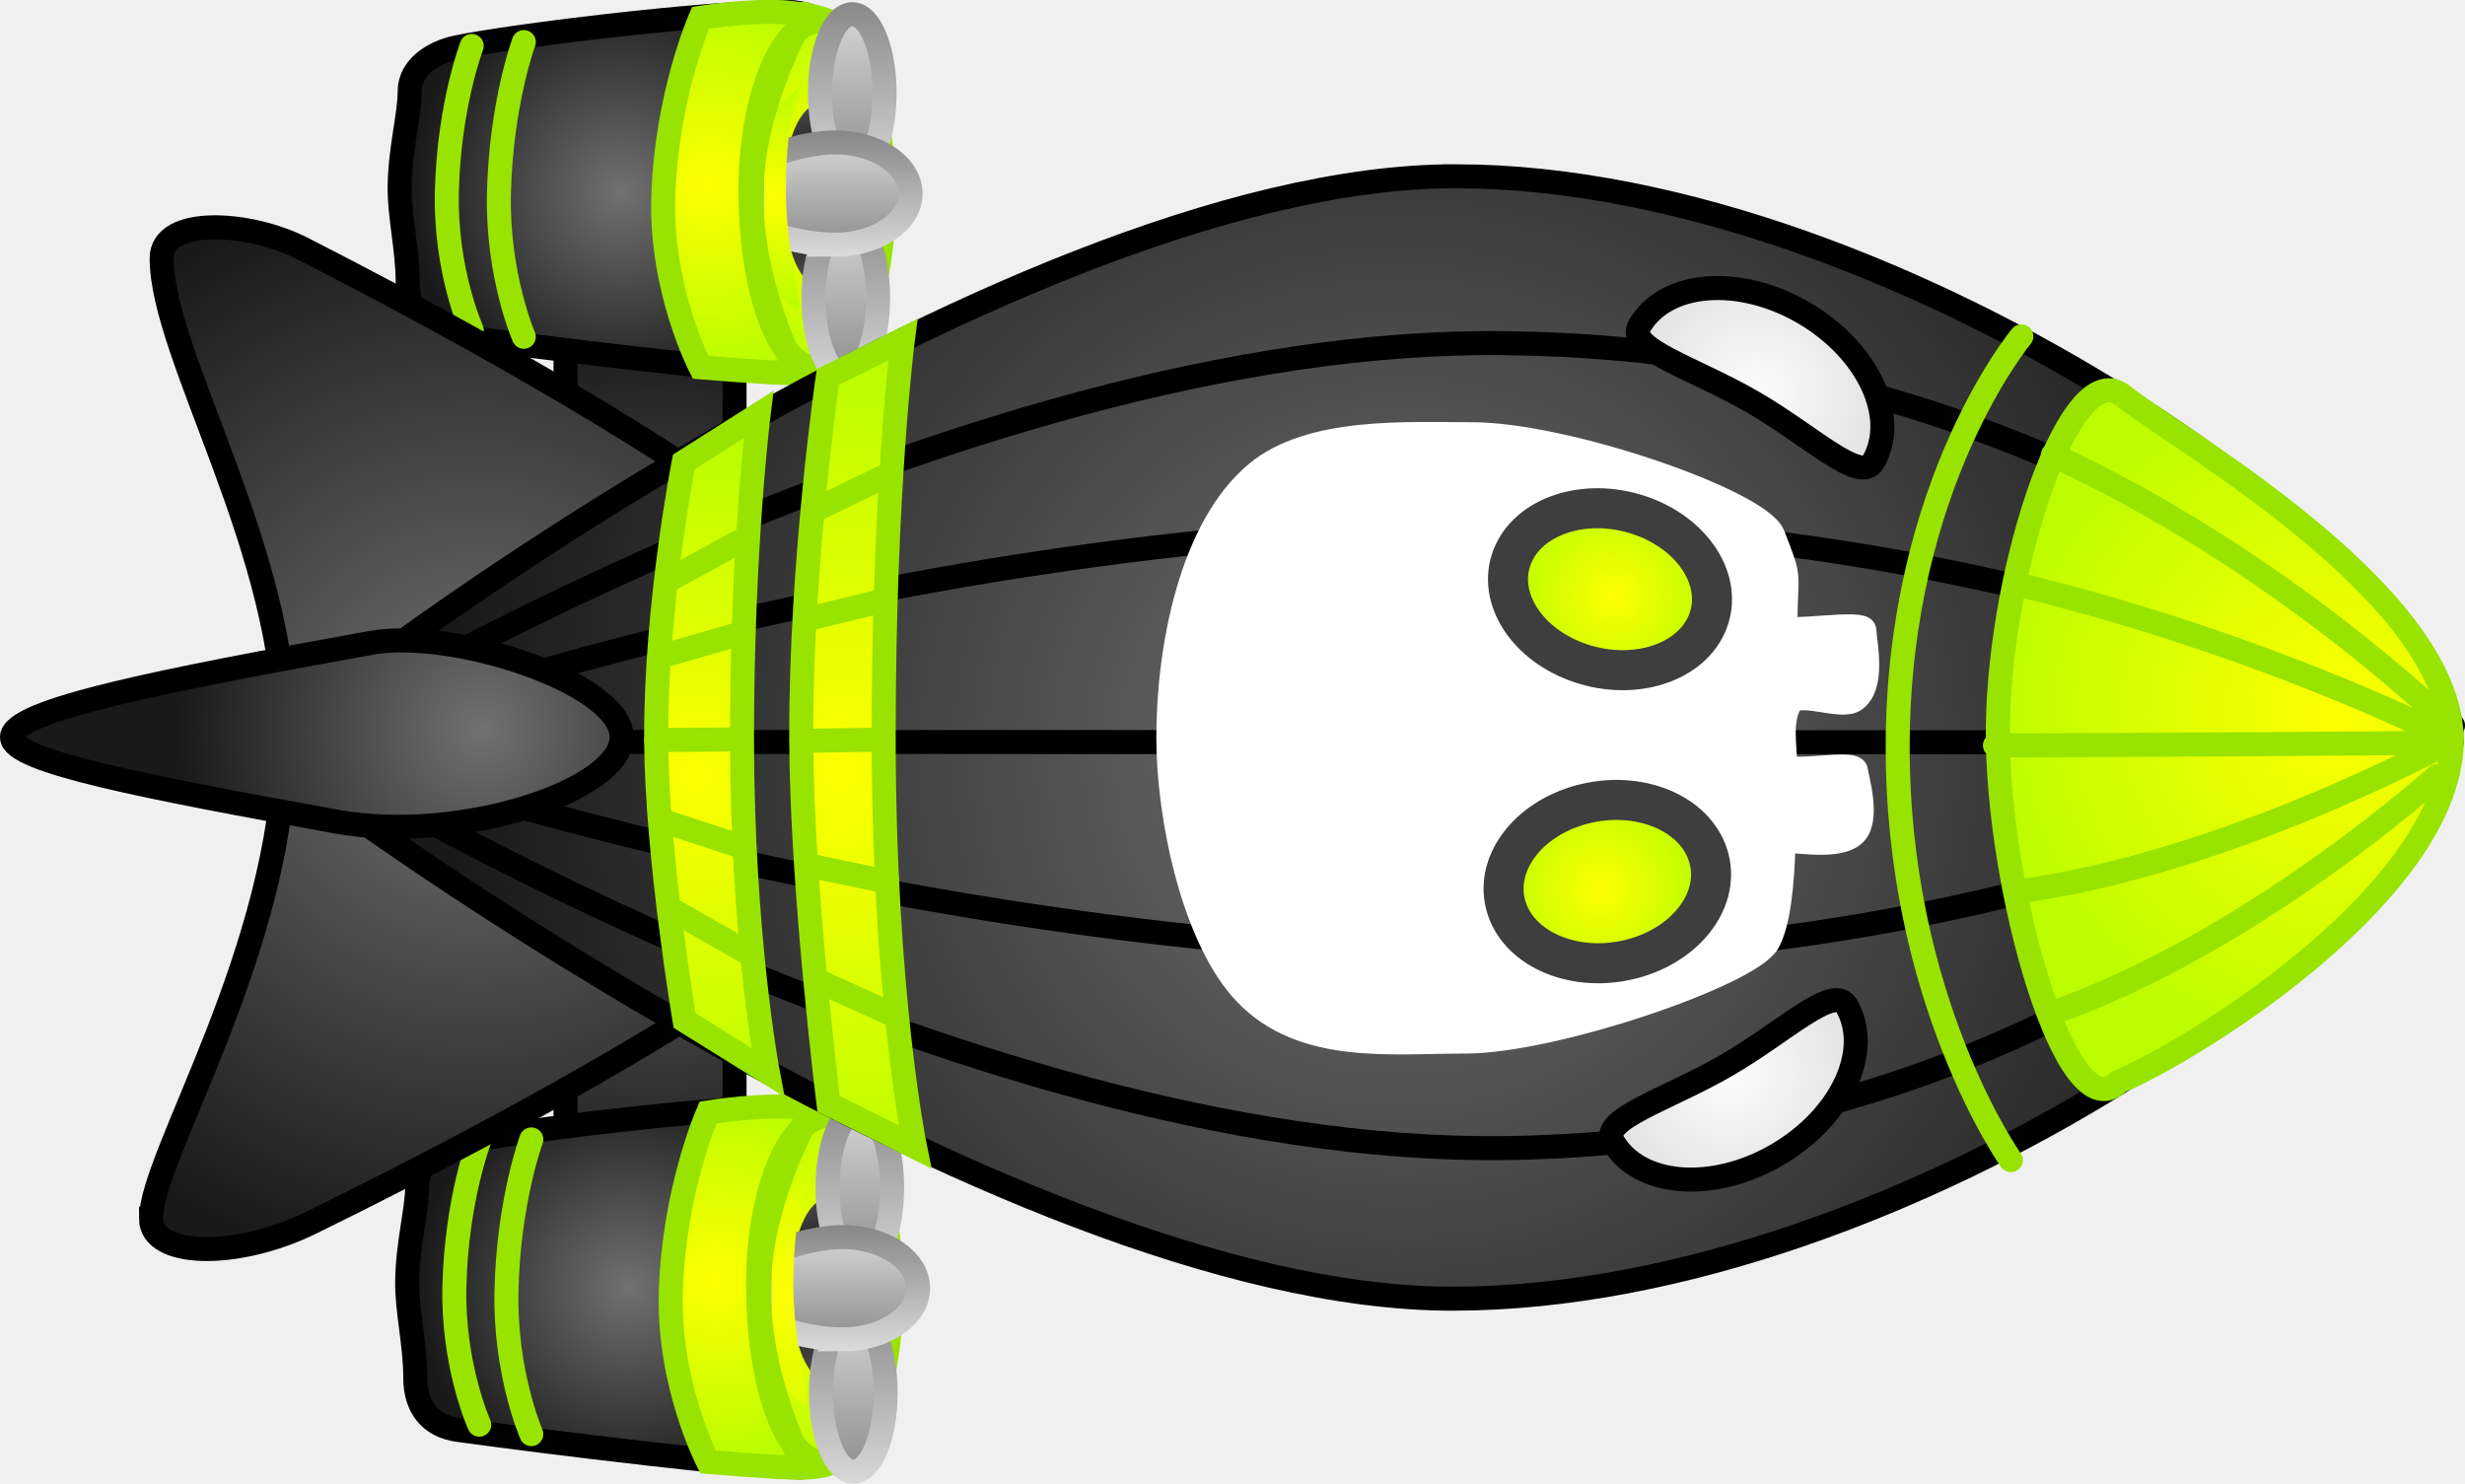
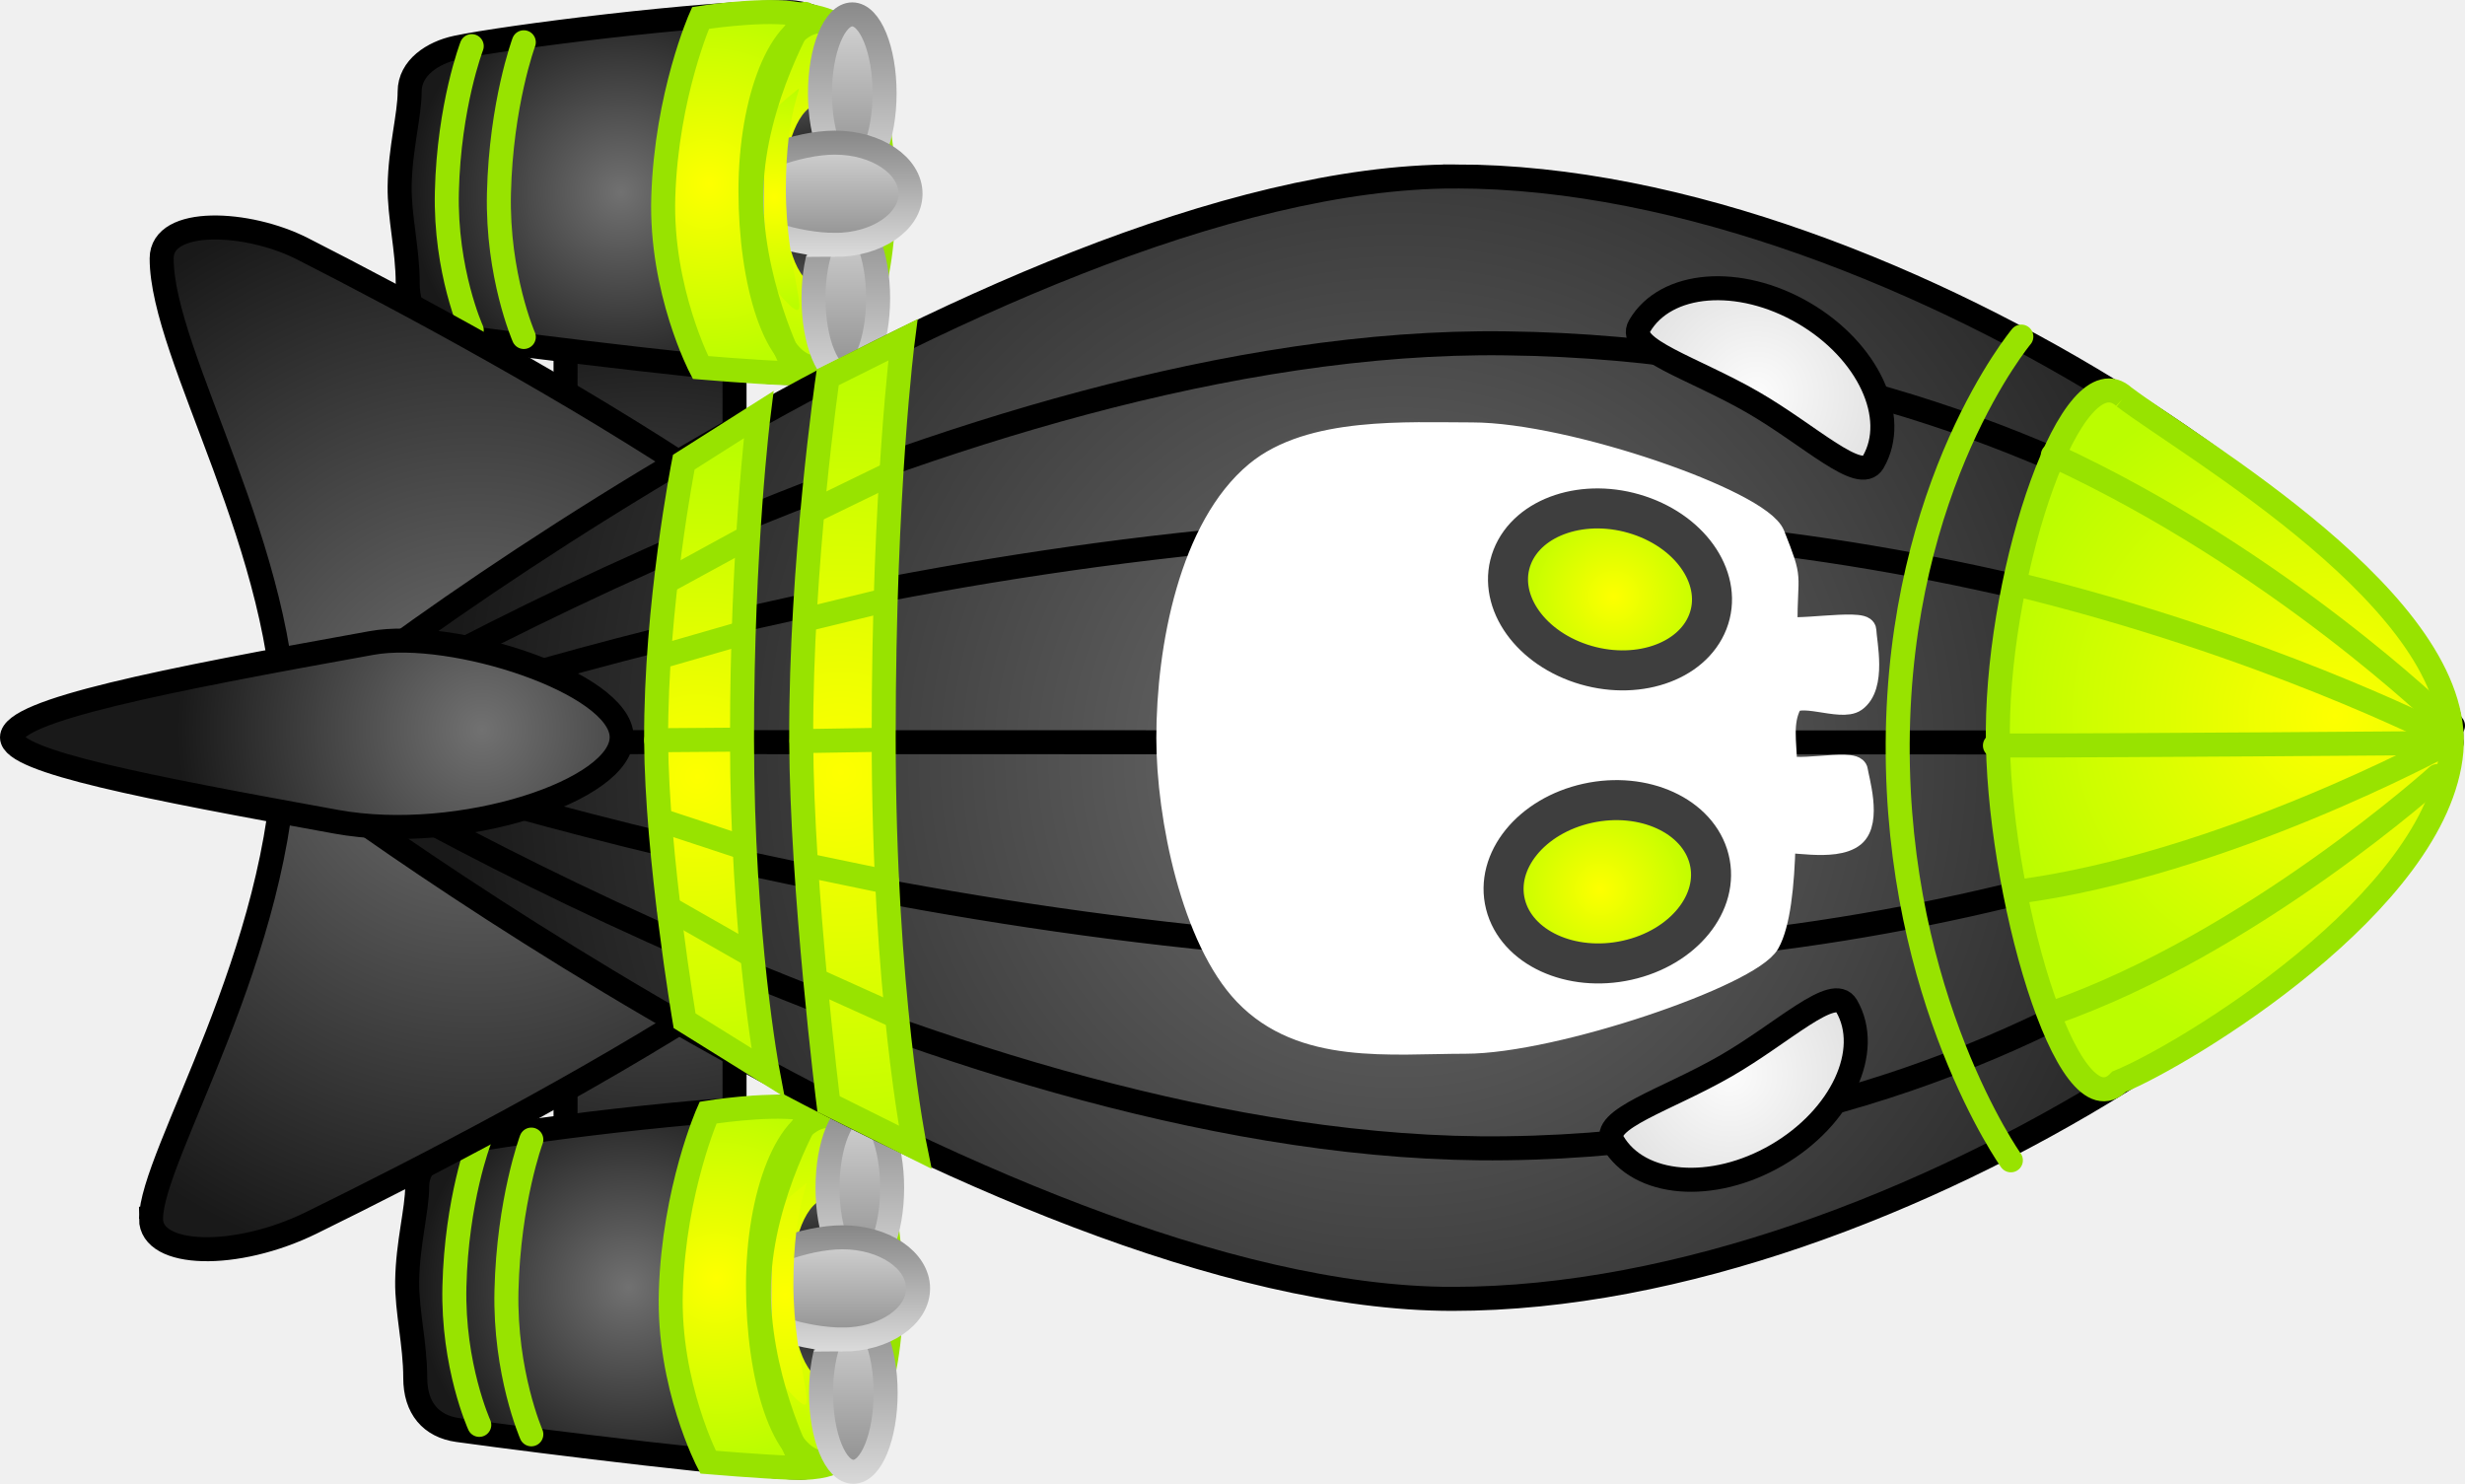
- <svg xmlns="http://www.w3.org/2000/svg" version="1.1" width="153.984" height="92.674" viewBox="0,0,153.984,92.674">
-   <defs>
+ <svg xmlns="http://www.w3.org/2000/svg" version="1.1" width="769.92" height="463.43" viewBox="0 0 153.984 92.686" id="svg124">
+   <defs id="defs66">
    <radialGradient cx="200.98" cy="181.335" r="27.902" gradientUnits="userSpaceOnUse" id="color-1">
-       <stop offset="0" stop-color="#717171" />
-       <stop offset="1" stop-color="#191919" />
+       <stop offset="0" stop-color="#717171" id="stop1" />
+       <stop offset="1" stop-color="#191919" id="stop2" />
    </radialGradient>
    <radialGradient cx="199.18" cy="145.265" r="13.217" gradientUnits="userSpaceOnUse" id="color-2">
-       <stop offset="0" stop-color="#717171" />
-       <stop offset="1" stop-color="#191919" />
+       <stop offset="0" stop-color="#717171" id="stop3" />
+       <stop offset="1" stop-color="#191919" id="stop4" />
    </radialGradient>
    <radialGradient cx="204.654" cy="144.729" r="11.281" gradientUnits="userSpaceOnUse" id="color-3">
-       <stop offset="0" stop-color="#feff00" />
-       <stop offset="1" stop-color="#bbfd00" />
+       <stop offset="0" stop-color="#feff00" id="stop5" />
+       <stop offset="1" stop-color="#bbfd00" id="stop6" />
    </radialGradient>
    <radialGradient cx="211.08" cy="145.047" r="10.37" gradientUnits="userSpaceOnUse" id="color-4">
-       <stop offset="0" stop-color="#f8fe00" />
-       <stop offset="1" stop-color="#bdfd00" />
+       <stop offset="0" stop-color="#f8fe00" id="stop7" />
+       <stop offset="1" stop-color="#bdfd00" id="stop8" />
    </radialGradient>
    <radialGradient cx="211.312" cy="145.191" r="5.392" gradientUnits="userSpaceOnUse" id="color-5">
-       <stop offset="0" stop-color="#000000" />
-       <stop offset="1" stop-color="#4a4a4a" />
+       <stop offset="0" stop-color="#000000" id="stop9" />
+       <stop offset="1" stop-color="#4a4a4a" id="stop10" />
    </radialGradient>
    <linearGradient x1="213.208" y1="144.789" x2="213.208" y2="158.946" gradientUnits="userSpaceOnUse" id="color-6">
-       <stop offset="0" stop-color="#e3e3e3" />
-       <stop offset="1" stop-color="#808080" />
+       <stop offset="0" stop-color="#e3e3e3" id="stop11" />
+       <stop offset="1" stop-color="#808080" id="stop12" />
    </linearGradient>
    <linearGradient x1="213.208" y1="144.789" x2="213.208" y2="158.946" gradientUnits="userSpaceOnUse" id="color-7">
-       <stop offset="0" stop-color="#808080" />
-       <stop offset="1" stop-color="#e2e2e2" />
+       <stop offset="0" stop-color="#808080" id="stop13" />
+       <stop offset="1" stop-color="#e2e2e2" id="stop14" />
    </linearGradient>
    <linearGradient x1="213.613" y1="131.987" x2="213.613" y2="146.144" gradientUnits="userSpaceOnUse" id="color-8">
-       <stop offset="0" stop-color="#e3e3e3" />
-       <stop offset="1" stop-color="#808080" />
+       <stop offset="0" stop-color="#e3e3e3" id="stop15" />
+       <stop offset="1" stop-color="#808080" id="stop16" />
    </linearGradient>
    <linearGradient x1="213.613" y1="131.987" x2="213.613" y2="146.144" gradientUnits="userSpaceOnUse" id="color-9">
-       <stop offset="0" stop-color="#808080" />
-       <stop offset="1" stop-color="#e2e2e2" />
+       <stop offset="0" stop-color="#808080" id="stop17" />
+       <stop offset="1" stop-color="#e2e2e2" id="stop18" />
    </linearGradient>
    <linearGradient x1="212.529" y1="140.754" x2="212.529" y2="149.928" gradientUnits="userSpaceOnUse" id="color-10">
-       <stop offset="0" stop-color="#e3e3e3" />
-       <stop offset="1" stop-color="#808080" />
+       <stop offset="0" stop-color="#e3e3e3" id="stop19" />
+       <stop offset="1" stop-color="#808080" id="stop20" />
    </linearGradient>
    <linearGradient x1="212.529" y1="140.754" x2="212.529" y2="149.928" gradientUnits="userSpaceOnUse" id="color-11">
-       <stop offset="0" stop-color="#808080" />
-       <stop offset="1" stop-color="#e2e2e2" />
+       <stop offset="0" stop-color="#808080" id="stop21" />
+       <stop offset="1" stop-color="#e2e2e2" id="stop22" />
    </linearGradient>
    <radialGradient cx="208.742" cy="145.547" r="6.907" gradientUnits="userSpaceOnUse" id="color-12">
-       <stop offset="0" stop-color="#feff00" />
-       <stop offset="1" stop-color="#bbfd00" />
+       <stop offset="0" stop-color="#feff00" id="stop23" />
+       <stop offset="1" stop-color="#bbfd00" id="stop24" />
    </radialGradient>
    <radialGradient cx="199.651" cy="213.644" r="13.217" gradientUnits="userSpaceOnUse" id="color-13">
-       <stop offset="0" stop-color="#717171" />
-       <stop offset="1" stop-color="#191919" />
+       <stop offset="0" stop-color="#717171" id="stop25" />
+       <stop offset="1" stop-color="#191919" id="stop26" />
    </radialGradient>
    <radialGradient cx="205.126" cy="213.076" r="11.281" gradientUnits="userSpaceOnUse" id="color-14">
-       <stop offset="0" stop-color="#feff00" />
-       <stop offset="1" stop-color="#bbfd00" />
+       <stop offset="0" stop-color="#feff00" id="stop27" />
+       <stop offset="1" stop-color="#bbfd00" id="stop28" />
    </radialGradient>
    <radialGradient cx="211.55" cy="213.426" r="10.37" gradientUnits="userSpaceOnUse" id="color-15">
-       <stop offset="0" stop-color="#faff00" />
-       <stop offset="1" stop-color="#befd00" />
+       <stop offset="0" stop-color="#faff00" id="stop29" />
+       <stop offset="1" stop-color="#befd00" id="stop30" />
    </radialGradient>
    <radialGradient cx="211.782" cy="213.569" r="5.392" gradientUnits="userSpaceOnUse" id="color-16">
-       <stop offset="0" stop-color="#000000" />
-       <stop offset="1" stop-color="#4a4a4a" />
+       <stop offset="0" stop-color="#000000" id="stop31" />
+       <stop offset="1" stop-color="#4a4a4a" id="stop32" />
    </radialGradient>
    <linearGradient x1="213.679" y1="213.167" x2="213.679" y2="227.324" gradientUnits="userSpaceOnUse" id="color-17">
-       <stop offset="0" stop-color="#e3e3e3" />
-       <stop offset="1" stop-color="#808080" />
+       <stop offset="0" stop-color="#e3e3e3" id="stop33" />
+       <stop offset="1" stop-color="#808080" id="stop34" />
    </linearGradient>
    <linearGradient x1="213.679" y1="213.167" x2="213.679" y2="227.324" gradientUnits="userSpaceOnUse" id="color-18">
-       <stop offset="0" stop-color="#808080" />
-       <stop offset="1" stop-color="#e2e2e2" />
+       <stop offset="0" stop-color="#808080" id="stop35" />
+       <stop offset="1" stop-color="#e2e2e2" id="stop36" />
    </linearGradient>
    <linearGradient x1="214.084" y1="200.365" x2="214.084" y2="214.522" gradientUnits="userSpaceOnUse" id="color-19">
-       <stop offset="0" stop-color="#e3e3e3" />
-       <stop offset="1" stop-color="#808080" />
+       <stop offset="0" stop-color="#e3e3e3" id="stop37" />
+       <stop offset="1" stop-color="#808080" id="stop38" />
    </linearGradient>
    <linearGradient x1="214.084" y1="200.365" x2="214.084" y2="214.522" gradientUnits="userSpaceOnUse" id="color-20">
-       <stop offset="0" stop-color="#808080" />
-       <stop offset="1" stop-color="#e2e2e2" />
+       <stop offset="0" stop-color="#808080" id="stop39" />
+       <stop offset="1" stop-color="#e2e2e2" id="stop40" />
    </linearGradient>
    <linearGradient x1="213" y1="209.132" x2="213" y2="218.306" gradientUnits="userSpaceOnUse" id="color-21">
-       <stop offset="0" stop-color="#e3e3e3" />
-       <stop offset="1" stop-color="#808080" />
+       <stop offset="0" stop-color="#e3e3e3" id="stop41" />
+       <stop offset="1" stop-color="#808080" id="stop42" />
    </linearGradient>
    <linearGradient x1="213" y1="209.132" x2="213" y2="218.306" gradientUnits="userSpaceOnUse" id="color-22">
-       <stop offset="0" stop-color="#808080" />
-       <stop offset="1" stop-color="#e2e2e2" />
+       <stop offset="0" stop-color="#808080" id="stop43" />
+       <stop offset="1" stop-color="#e2e2e2" id="stop44" />
    </linearGradient>
    <radialGradient cx="209.409" cy="214.078" r="6.907" gradientUnits="userSpaceOnUse" id="color-23">
-       <stop offset="0" stop-color="#feff00" />
-       <stop offset="1" stop-color="#ddfe00" />
+       <stop offset="0" stop-color="#feff00" id="stop45" />
+       <stop offset="1" stop-color="#ddfe00" id="stop46" />
    </radialGradient>
    <radialGradient cx="190.072" cy="178.838" r="34.549" gradientUnits="userSpaceOnUse" id="color-24">
-       <stop offset="0" stop-color="#717171" />
-       <stop offset="1" stop-color="#191919" />
+       <stop offset="0" stop-color="#717171" id="stop47" />
+       <stop offset="1" stop-color="#191919" id="stop48" />
    </radialGradient>
    <radialGradient cx="247.785" cy="180.62" r="59.382" gradientUnits="userSpaceOnUse" id="color-25">
-       <stop offset="0" stop-color="#717171" />
-       <stop offset="1" stop-color="#191919" />
+       <stop offset="0" stop-color="#717171" id="stop49" />
+       <stop offset="1" stop-color="#191919" id="stop50" />
    </radialGradient>
    <radialGradient cx="306.233" cy="177.96" r="21.827" gradientUnits="userSpaceOnUse" id="color-26">
-       <stop offset="0" stop-color="#feff00" />
-       <stop offset="1" stop-color="#bbfd00" />
+       <stop offset="0" stop-color="#feff00" id="stop51" />
+       <stop offset="1" stop-color="#bbfd00" id="stop52" />
    </radialGradient>
    <radialGradient cx="203.947" cy="181.731" r="20.545" gradientUnits="userSpaceOnUse" id="color-27">
-       <stop offset="0" stop-color="#feff00" />
-       <stop offset="1" stop-color="#bbfd00" />
+       <stop offset="0" stop-color="#feff00" id="stop53" />
+       <stop offset="1" stop-color="#bbfd00" id="stop54" />
    </radialGradient>
    <radialGradient cx="212.903" cy="181.495" r="25.214" gradientUnits="userSpaceOnUse" id="color-28">
-       <stop offset="0" stop-color="#feff00" />
-       <stop offset="1" stop-color="#bbfd00" />
+       <stop offset="0" stop-color="#feff00" id="stop55" />
+       <stop offset="1" stop-color="#bbfd00" id="stop56" />
    </radialGradient>
    <radialGradient cx="190.482" cy="178.811" r="19.043" gradientUnits="userSpaceOnUse" id="color-29">
-       <stop offset="0" stop-color="#717171" />
-       <stop offset="1" stop-color="#191919" />
+       <stop offset="0" stop-color="#717171" id="stop57" />
+       <stop offset="1" stop-color="#191919" id="stop58" />
    </radialGradient>
    <radialGradient cx="270.088" cy="157.858" r="8.444" gradientUnits="userSpaceOnUse" id="color-30">
-       <stop offset="0" stop-color="#fcfcfc" />
-       <stop offset="1" stop-color="#e1e1e1" />
+       <stop offset="0" stop-color="#fcfcfc" id="stop59" />
+       <stop offset="1" stop-color="#e1e1e1" id="stop60" />
    </radialGradient>
    <radialGradient cx="261.183" cy="170.483" r="6.373" gradientUnits="userSpaceOnUse" id="color-31">
-       <stop offset="0" stop-color="#feff00" />
-       <stop offset="1" stop-color="#bbfd00" />
+       <stop offset="0" stop-color="#feff00" id="stop61" />
+       <stop offset="1" stop-color="#bbfd00" id="stop62" />
    </radialGradient>
    <radialGradient cx="260.356" cy="188.786" r="6.481" gradientUnits="userSpaceOnUse" id="color-32">
-       <stop offset="0" stop-color="#feff00" />
-       <stop offset="1" stop-color="#bbfd00" />
+       <stop offset="0" stop-color="#feff00" id="stop63" />
+       <stop offset="1" stop-color="#bbfd00" id="stop64" />
    </radialGradient>
    <radialGradient cx="268.424" cy="200.317" r="8.444" gradientUnits="userSpaceOnUse" id="color-33">
-       <stop offset="0" stop-color="#fcfcfc" />
-       <stop offset="1" stop-color="#e1e1e1" />
+       <stop offset="0" stop-color="#fcfcfc" id="stop65" />
+       <stop offset="1" stop-color="#e1e1e1" id="stop66" />
    </radialGradient>
  </defs>
-   <g transform="translate(-160.3726,-133.2498)">
-     <g data-paper-data="{&quot;isPaintingLayer&quot;:true}" fill-rule="nonzero" stroke-linejoin="miter" stroke-miterlimit="10" stroke-dasharray="" stroke-dashoffset="0" style="mix-blend-mode: normal">
-       <g>
-         <path d="M195.701,209.236v-55.803h10.557v55.803z" fill="url(#color-1)" stroke="#000000" stroke-width="1.5" stroke-linecap="butt" />
-         <path d="M185.842,150.93c0,-2.109 -0.531,-4.172 -0.505,-6.047c0.033,-2.369 0.626,-4.439 0.626,-5.924c0,-1.492 1.453,-2.435 2.912,-2.747c3.045,-0.651 15.356,-2.212 20.814,-2.212c1.66,0 5.038,1.815 5.038,3.041c0,2.526 0.472,10.853 0,15.807c-0.222,2.325 -3.551,3.684 -4.796,3.684c-2.981,0 -15.762,-1.561 -21.419,-2.342c-1.695,-0.234 -2.67,-1.381 -2.67,-3.259z" fill="url(#color-2)" stroke="#000000" stroke-width="1.5" stroke-linecap="butt" />
-         <path d="M189.841,153.864c0,0 -1.674,-3.699 -1.553,-8.651c0.132,-5.4 1.553,-9.094 1.553,-9.094" fill="none" stroke="#98e300" stroke-width="1.5" stroke-linecap="round" />
-         <path d="M193.094,154.288c0,0 -1.674,-3.838 -1.553,-8.975c0.132,-5.603 1.553,-9.435 1.553,-9.435" fill="none" stroke="#98e300" stroke-width="1.5" stroke-linecap="round" />
-         <path d="M211.949,156.196c0,0 -0.673,0.419 -2.537,0.35c-2.039,-0.076 -5.279,-0.351 -5.279,-0.351c0,0 -2.508,-4.807 -2.326,-10.656c0.198,-6.379 2.326,-11.18 2.326,-11.18c0,0 3.501,-0.564 5.719,-0.294c2.146,0.261 2.447,0.607 2.447,0.607z" fill="url(#color-3)" stroke="#98e300" stroke-width="1.5" stroke-linecap="round" />
-         <path d="M215.571,145.713c0,5.727 -1.789,10.481 -4.27,10.481c-2.481,0 -4.048,-5.308 -4.048,-11.035c0,-5.727 1.9,-10.592 4.381,-10.592c2.481,0 3.937,5.419 3.937,11.146z" fill="url(#color-4)" stroke="#98e300" stroke-width="1.5" stroke-linecap="butt" />
-         <path d="M213.647,145.537c0,2.978 -0.93,5.45 -2.22,5.45c-1.29,0 -2.105,-2.76 -2.105,-5.738c0,-2.978 0.988,-5.508 2.278,-5.508c1.29,0 2.047,2.818 2.047,5.796z" fill="url(#color-5)" stroke="#0056cf" stroke-width="0" stroke-linecap="butt" />
-         <path d="M213.209,156.796c-1.115,0 -2.018,-2.206 -2.018,-4.928c0,-2.722 0.903,-4.928 2.018,-4.928c1.115,0 2.018,2.206 2.018,4.928c0,2.722 -0.903,4.928 -2.018,4.928z" fill="url(#color-6)" stroke="url(#color-7)" stroke-width="1.5" stroke-linecap="butt" />
-         <path d="M213.613,143.993c-1.115,0 -2.018,-2.206 -2.018,-4.928c0,-2.722 0.904,-4.928 2.018,-4.928c1.115,0 2.018,2.206 2.018,4.928c0,2.722 -0.904,4.928 -2.018,4.928z" fill="url(#color-8)" stroke="url(#color-9)" stroke-width="1.5" stroke-linecap="butt" />
-         <path d="M212.529,148.535c-1.099,0 -2.478,-0.227 -3.706,-0.621c-0.822,-0.264 -0.878,-1.506 -0.924,-2.576c-0.048,-1.126 -0.043,-2.082 0.792,-2.403c1.26,-0.486 2.699,-0.787 3.837,-0.787c2.609,0 4.724,1.43 4.724,3.194c0,1.764 -2.115,3.194 -4.724,3.194z" fill="url(#color-10)" stroke="url(#color-11)" stroke-width="1.5" stroke-linecap="butt" />
-         <path d="M209.463,145.065c0,5.137 1.733,8.651 0.219,7.213c-1.279,-1.215 -1.586,-2.028 -1.586,-7.165c0,-5.137 0.488,-4.896 2.069,-6.261c0.469,-0.405 -0.702,1.077 -0.702,6.214z" fill="url(#color-12)" stroke="#cfcfcf" stroke-width="0" stroke-linecap="butt" />
-         <path d="M209.856,155.972c0,0 -2.702,-5.32 -2.542,-10.941c0.16,-5.614 3.352,-10.925 3.352,-10.925" fill="none" stroke="#98e300" stroke-width="1.5" stroke-linecap="round" />
-         <path d="M190.187,222.189c0,0 -1.674,-3.699 -1.553,-8.651c0.132,-5.4 1.553,-9.094 1.553,-9.094" fill="none" stroke="#870000" stroke-width="1.5" stroke-linecap="round" />
-         <path d="M193.44,222.78c0,0 -1.674,-3.838 -1.553,-8.975c0.132,-5.603 1.553,-9.435 1.553,-9.435" fill="none" stroke="#870000" stroke-width="1.5" stroke-linecap="round" />
-         <path d="M186.313,219.308c0,-2.109 -0.531,-4.172 -0.505,-6.047c0.033,-2.369 0.626,-4.439 0.626,-5.924c0,-1.492 1.453,-2.435 2.912,-2.747c3.045,-0.651 15.356,-2.212 20.814,-2.212c1.66,0 5.038,1.815 5.038,3.041c0,2.526 0.472,10.853 0,15.807c-0.222,2.325 -3.551,3.684 -4.796,3.684c-2.981,0 -15.762,-1.561 -21.419,-2.342c-1.695,-0.234 -2.67,-1.381 -2.67,-3.259z" fill="url(#color-13)" stroke="#000000" stroke-width="1.5" stroke-linecap="butt" />
-         <path d="M190.312,222.243c0,0 -1.674,-3.699 -1.553,-8.651c0.132,-5.4 1.553,-9.094 1.553,-9.094" fill="none" stroke="#98e300" stroke-width="1.5" stroke-linecap="round" />
-         <path d="M193.564,222.833c0,0 -1.674,-3.838 -1.553,-8.975c0.132,-5.603 1.553,-9.435 1.553,-9.435" fill="none" stroke="#98e300" stroke-width="1.5" stroke-linecap="round" />
-         <path d="M212.42,224.574c0,0 -0.673,0.419 -2.537,0.35c-2.039,-0.076 -5.279,-0.351 -5.279,-0.351c0,0 -2.508,-4.807 -2.326,-10.656c0.198,-6.379 2.326,-11.18 2.326,-11.18c0,0 3.501,-0.564 5.719,-0.294c2.146,0.261 2.447,0.607 2.447,0.607z" fill="url(#color-14)" stroke="#98e300" stroke-width="1.5" stroke-linecap="round" />
-         <path d="M216.042,214.091c0,5.727 -1.789,10.481 -4.27,10.481c-2.481,0 -4.048,-5.308 -4.048,-11.035c0,-5.727 1.9,-10.592 4.381,-10.592c2.481,0 3.937,5.419 3.937,11.146z" fill="url(#color-15)" stroke="#98e300" stroke-width="1.5" stroke-linecap="butt" />
-         <path d="M214.118,213.915c0,2.978 -0.93,5.45 -2.22,5.45c-1.29,0 -2.105,-2.76 -2.105,-5.738c0,-2.978 0.988,-5.508 2.278,-5.508c1.29,0 2.047,2.818 2.047,5.796z" fill="url(#color-16)" stroke="#0056cf" stroke-width="0" stroke-linecap="butt" />
-         <path d="M213.679,225.174c-1.115,0 -2.018,-2.206 -2.018,-4.928c0,-2.722 0.904,-4.928 2.018,-4.928c1.115,0 2.018,2.206 2.018,4.928c0,2.722 -0.903,4.928 -2.018,4.928z" fill="url(#color-17)" stroke="url(#color-18)" stroke-width="1.5" stroke-linecap="butt" />
-         <path d="M214.084,212.372c-1.115,0 -2.018,-2.206 -2.018,-4.928c0,-2.722 0.904,-4.928 2.018,-4.928c1.115,0 2.018,2.206 2.018,4.928c0,2.722 -0.904,4.928 -2.018,4.928z" fill="url(#color-19)" stroke="url(#color-20)" stroke-width="1.5" stroke-linecap="butt" />
-         <path d="M213,216.913c-1.099,0 -2.478,-0.227 -3.706,-0.621c-0.822,-0.264 -0.878,-1.506 -0.924,-2.576c-0.048,-1.126 -0.043,-2.082 0.792,-2.403c1.26,-0.486 2.699,-0.787 3.837,-0.787c2.609,0 4.724,1.43 4.724,3.194c0,1.764 -2.115,3.194 -4.724,3.194z" fill="url(#color-21)" stroke="url(#color-22)" stroke-width="1.5" stroke-linecap="butt" />
-         <path d="M209.934,213.444c0,5.137 1.733,8.651 0.219,7.213c-1.279,-1.215 -1.586,-2.028 -1.586,-7.165c0,-5.137 0.488,-4.896 2.069,-6.261c0.469,-0.405 -0.702,1.077 -0.702,6.214z" fill="url(#color-23)" stroke="#cfcfcf" stroke-width="0" stroke-linecap="butt" />
-         <path d="M210.327,224.351c0,0 -2.702,-5.32 -2.542,-10.941c0.16,-5.614 3.352,-10.925 3.352,-10.925" fill="none" stroke="#98e300" stroke-width="1.5" stroke-linecap="round" />
-         <path d="M169.807,209.368c0,-3.939 8.21,-16.661 8.384,-29.843c0.157,-11.823 -7.72,-24.047 -7.72,-30.144c0,-2.603 5.386,-2.343 8.797,-0.605c12.809,6.525 41.531,22.225 41.531,31.289c0,8.369 -27.161,22.772 -40.971,29.554c-4.707,2.312 -10.023,2.167 -10.023,-0.251z" fill="url(#color-24)" stroke="#000000" stroke-width="1.5" stroke-linecap="butt" />
-         <path d="M251.273,144.259c28.438,0 62.762,25.704 62.222,35.133c-0.612,10.668 -33.95,34.98 -62.388,34.98c-28.438,0 -72.979,-32.995 -73.915,-34.181c-0.076,-1.615 45.643,-35.931 74.081,-35.931z" fill="url(#color-25)" stroke="#000000" stroke-width="1.5" stroke-linecap="butt" />
-         <path d="M313.523,179.62l-136.091,-0.03" fill="none" stroke="#000000" stroke-width="1.5" stroke-linecap="round" />
-         <path d="M178.954,180.062c0,0 35.515,-13.688 74.85,-13.994c33.735,-0.04 59.358,12.91 59.358,12.91" fill="none" stroke="#000000" stroke-width="1.5" stroke-linecap="round" />
-         <path d="M178.618,179.715c0,0 41.458,-25.49 75.81,-25.03c37.888,0.442 59.179,23.882 59.179,23.882" fill="none" stroke="#000000" stroke-width="1.5" stroke-linecap="round" />
-         <path d="M313.026,179.259c0,0 -24.515,13.705 -58.25,13.665c-39.334,-0.307 -75.831,-13.556 -75.831,-13.556" data-paper-data="{&quot;index&quot;:null}" fill="none" stroke="#000000" stroke-width="1.5" stroke-linecap="round" />
-         <path d="M312.625,178.723c0,0 -20.316,25.798 -58.205,26.241c-34.351,0.46 -75.461,-25.076 -75.461,-25.076" data-paper-data="{&quot;index&quot;:null}" fill="none" stroke="#000000" stroke-width="1.5" stroke-linecap="round" />
-         <path d="M293.059,158.032c4.091,3.114 21.262,12.914 20.447,22.13c-0.834,9.426 -16.691,18.991 -20.752,20.643c-3.241,3.392 -7.654,-12.105 -7.581,-21.999c0.075,-10.19 4.652,-23.699 7.887,-20.773z" fill="url(#color-26)" stroke="#98e300" stroke-width="1.5" stroke-linecap="butt" />
-         <path d="M313.335,179.65c0,0 -19.773,0.158 -28.343,0.158" fill="none" stroke="#98e300" stroke-width="1.5" stroke-linecap="round" />
-         <path d="M286.401,169.748c15.336,3.739 26.297,9.317 26.297,9.317" fill="none" stroke="#98e300" stroke-width="1.5" stroke-linecap="round" />
-         <path d="M288.607,161.674c14.174,6.555 24.4,16.544 24.4,16.544" fill="none" stroke="#98e300" stroke-width="1.5" stroke-linecap="round" />
-         <path d="M313.084,179.727c0,0 -13.85,7.539 -26.777,9.225" data-paper-data="{&quot;index&quot;:null}" fill="none" stroke="#98e300" stroke-width="1.5" stroke-linecap="round" />
-         <path d="M312.636,181.712c0,0 -11.594,10.461 -24.099,14.822" data-paper-data="{&quot;index&quot;:null}" fill="none" stroke="#98e300" stroke-width="1.5" stroke-linecap="round" />
-         <path d="M203.138,196.999c0,0 -1.741,-10.278 -1.777,-17.514c-0.042,-8.433 1.726,-17.379 1.726,-17.379l4.674,-2.964c0,0 -1.037,8.277 -1.036,20.208c0.001,12.394 1.611,20.882 1.611,20.882z" fill="url(#color-27)" stroke="#98e300" stroke-width="1.5" stroke-linecap="butt" />
-         <path d="M202.069,169.531l4.984,-2.72" fill="none" stroke="#98e300" stroke-width="1.5" stroke-linecap="round" />
-         <path d="M206.776,172.78l-5.107,1.472" fill="none" stroke="#98e300" stroke-width="1.5" stroke-linecap="round" />
-         <path d="M201.364,179.477l5.26,-0.039" fill="none" stroke="#98e300" stroke-width="1.5" stroke-linecap="round" />
-         <path d="M206.81,186.181l-5.077,-1.674" fill="none" stroke="#98e300" stroke-width="1.5" stroke-linecap="round" />
-         <path d="M202.161,189.967l5.047,2.877" fill="none" stroke="#98e300" stroke-width="1.5" stroke-linecap="round" />
-         <path d="M212.13,202.201c0,0 -1.672,-13.372 -1.707,-22.786c-0.04,-10.972 1.658,-22.61 1.658,-22.61l4.693,-2.34c0,0 -1.2,9.253 -1.199,24.776c0.001,16.126 1.955,25.652 1.955,25.652z" fill="url(#color-28)" stroke="#98e300" stroke-width="1.5" stroke-linecap="butt" />
-         <path d="M215.79,188.324l-4.964,-1.031" fill="none" stroke="#98e300" stroke-width="1.5" stroke-linecap="round" />
-         <path d="M216.294,196.699l-4.761,-2.148" fill="none" stroke="#98e300" stroke-width="1.5" stroke-linecap="round" />
-         <path d="M211.298,165.107l4.497,-2.185" fill="none" stroke="#98e300" stroke-width="1.5" stroke-linecap="round" />
-         <path d="M210.914,171.891l4.729,-1.149" fill="none" stroke="#98e300" stroke-width="1.5" stroke-linecap="round" />
-         <path d="M215.263,179.452l-4.817,0.079" fill="none" stroke="#98e300" stroke-width="1.5" stroke-linecap="round" />
-         <path d="M181.381,184.57c-11.852,-2.15 -20.259,-3.758 -20.259,-5.27c0,-1.687 9.334,-3.537 22.46,-5.898c5.052,-0.909 15.494,2.469 15.625,5.822c0.132,3.386 -10.11,6.746 -17.826,5.346z" data-paper-data="{&quot;index&quot;:null}" fill="url(#color-29)" stroke="#000000" stroke-width="1.5" stroke-linecap="butt" />
-         <path d="M277.385,162.105c-0.805,1.383 -3.93,-1.674 -7.544,-3.755c-3.703,-2.132 -7.876,-3.323 -7.051,-4.741c1.63,-2.801 6.219,-3.169 10.249,-0.823c4.03,2.346 5.976,6.518 4.346,9.319z" fill="url(#color-30)" stroke="#000000" stroke-width="1.5" stroke-linecap="butt" />
-         <path d="M285.988,205.717c0,0 -7.152,-10.044 -7.07,-26.054c0.083,-16.27 7.724,-25.399 7.724,-25.399" fill="none" stroke="#98e300" stroke-width="1.5" stroke-linecap="round" />
-         <path d="M271.905,172.407c0,0.453 4.908,-0.423 4.93,0.203c0.027,0.777 0.647,3.471 -0.597,4.355c-0.869,0.617 -3.587,-0.694 -4.072,0.265c-0.578,1.145 -0.308,2.351 -0.283,3.74c0.014,0.775 4.361,-0.293 4.428,0.419c0.042,0.446 0.893,3.152 -0.168,4.017c-1.206,0.983 -4.346,0.123 -4.355,0.459c-0.069,2.71 -0.327,5.076 -0.977,6.245c-1.113,2.002 -13.353,6.2 -18.895,6.2c-4.705,0 -10.169,0.713 -13.731,-3.004c-3.26,-3.402 -4.829,-11.012 -4.829,-15.964c0,-5.682 1.443,-13.16 5.521,-16.545c3.36,-2.789 9.376,-2.423 13.447,-2.423c5.884,0 17.975,4.193 18.806,6.3c1.188,3.011 0.774,2.136 0.774,5.733z" fill="#ffffff" stroke="#ffffff" stroke-width="1.5" stroke-linecap="butt" />
-         <path d="M267.056,172.081c-0.998,2.559 -4.542,3.727 -7.916,2.608c-3.374,-1.119 -5.3,-4.1 -4.303,-6.659c0.998,-2.559 4.542,-3.727 7.916,-2.608c3.374,1.119 5.3,4.1 4.303,6.659z" fill="url(#color-31)" stroke="#3e3e3e" stroke-width="2.5" stroke-linecap="butt" />
-         <path d="M267.139,186.909c0.684,2.707 -1.61,5.532 -5.123,6.311c-3.513,0.778 -6.915,-0.785 -7.598,-3.492c-0.684,-2.707 1.61,-5.532 5.123,-6.311c3.513,-0.778 6.915,0.785 7.598,3.492z" fill="url(#color-32)" stroke="#3e3e3e" stroke-width="2.5" stroke-linecap="butt" />
-         <path d="M271.376,205.389c-4.03,2.346 -8.619,1.977 -10.249,-0.823c-0.825,-1.417 3.349,-2.609 7.051,-4.741c3.614,-2.081 6.739,-5.138 7.544,-3.755c1.63,2.801 -0.315,6.973 -4.346,9.319z" data-paper-data="{&quot;index&quot;:null}" fill="url(#color-33)" stroke="#000000" stroke-width="1.5" stroke-linecap="butt" />
+   <g transform="translate(-160.3726,-133.2379)" id="g124">
+     <g fill-rule="nonzero" stroke-linejoin="miter" stroke-miterlimit="10" stroke-dasharray="none" stroke-dashoffset="0" id="g123">
+       <g id="g122">
+         <path d="m 195.701,209.236 v -55.803 h 10.557 v 55.803 z" fill="url(#color-1)" stroke="#000000" stroke-width="1.5" stroke-linecap="butt" id="path66" style="fill:url(#color-1)" />
+         <path d="m 185.842,150.93 c 0,-2.109 -0.531,-4.172 -0.505,-6.047 0.033,-2.369 0.626,-4.439 0.626,-5.924 0,-1.492 1.453,-2.435 2.912,-2.747 3.045,-0.651 15.356,-2.212 20.814,-2.212 1.66,0 5.038,1.815 5.038,3.041 0,2.526 0.472,10.853 0,15.807 -0.222,2.325 -3.551,3.684 -4.796,3.684 -2.981,0 -15.762,-1.561 -21.419,-2.342 -1.695,-0.234 -2.67,-1.381 -2.67,-3.259 z" fill="url(#color-2)" stroke="#000000" stroke-width="1.5" stroke-linecap="butt" id="path67" style="fill:url(#color-2)" />
+         <path d="m 189.841,153.864 c 0,0 -1.674,-3.699 -1.553,-8.651 0.132,-5.4 1.553,-9.094 1.553,-9.094" fill="none" stroke="#98e300" stroke-width="1.5" stroke-linecap="round" id="path68" />
+         <path d="m 193.094,154.288 c 0,0 -1.674,-3.838 -1.553,-8.975 0.132,-5.603 1.553,-9.435 1.553,-9.435" fill="none" stroke="#98e300" stroke-width="1.5" stroke-linecap="round" id="path69" />
+         <path d="m 211.949,156.196 c 0,0 -0.673,0.419 -2.537,0.35 -2.039,-0.076 -5.279,-0.351 -5.279,-0.351 0,0 -2.508,-4.807 -2.326,-10.656 0.198,-6.379 2.326,-11.18 2.326,-11.18 0,0 3.501,-0.564 5.719,-0.294 2.146,0.261 2.447,0.607 2.447,0.607 z" fill="url(#color-3)" stroke="#98e300" stroke-width="1.5" stroke-linecap="round" id="path70" style="fill:url(#color-3)" />
+         <path d="m 215.571,145.713 c 0,5.727 -1.789,10.481 -4.27,10.481 -2.481,0 -4.048,-5.308 -4.048,-11.035 0,-5.727 1.9,-10.592 4.381,-10.592 2.481,0 3.937,5.419 3.937,11.146 z" fill="url(#color-4)" stroke="#98e300" stroke-width="1.5" stroke-linecap="butt" id="path71" style="fill:url(#color-4)" />
+         <path d="m 213.647,145.537 c 0,2.978 -0.93,5.45 -2.22,5.45 -1.29,0 -2.105,-2.76 -2.105,-5.738 0,-2.978 0.988,-5.508 2.278,-5.508 1.29,0 2.047,2.818 2.047,5.796 z" fill="url(#color-5)" stroke="#0056cf" stroke-width="0" stroke-linecap="butt" id="path72" style="fill:url(#color-5)" />
+         <path d="m 213.209,156.796 c -1.115,0 -2.018,-2.206 -2.018,-4.928 0,-2.722 0.903,-4.928 2.018,-4.928 1.115,0 2.018,2.206 2.018,4.928 0,2.722 -0.903,4.928 -2.018,4.928 z" fill="url(#color-6)" stroke="url(#color-7)" stroke-width="1.5" stroke-linecap="butt" id="path73" style="fill:url(#color-6);stroke:url(#color-7)" />
+         <path d="m 213.613,143.993 c -1.115,0 -2.018,-2.206 -2.018,-4.928 0,-2.722 0.904,-4.928 2.018,-4.928 1.115,0 2.018,2.206 2.018,4.928 0,2.722 -0.904,4.928 -2.018,4.928 z" fill="url(#color-8)" stroke="url(#color-9)" stroke-width="1.5" stroke-linecap="butt" id="path74" style="fill:url(#color-8);stroke:url(#color-9)" />
+         <path d="m 212.529,148.535 c -1.099,0 -2.478,-0.227 -3.706,-0.621 -0.822,-0.264 -0.878,-1.506 -0.924,-2.576 -0.048,-1.126 -0.043,-2.082 0.792,-2.403 1.26,-0.486 2.699,-0.787 3.837,-0.787 2.609,0 4.724,1.43 4.724,3.194 0,1.764 -2.115,3.194 -4.724,3.194 z" fill="url(#color-10)" stroke="url(#color-11)" stroke-width="1.5" stroke-linecap="butt" id="path75" style="fill:url(#color-10);stroke:url(#color-11)" />
+         <path d="m 209.463,145.065 c 0,5.137 1.733,8.651 0.219,7.213 -1.279,-1.215 -1.586,-2.028 -1.586,-7.165 0,-5.137 0.488,-4.896 2.069,-6.261 0.469,-0.405 -0.702,1.077 -0.702,6.214 z" fill="url(#color-12)" stroke="#cfcfcf" stroke-width="0" stroke-linecap="butt" id="path76" style="fill:url(#color-12)" />
+         <path d="m 209.856,155.972 c 0,0 -2.702,-5.32 -2.542,-10.941 0.16,-5.614 3.352,-10.925 3.352,-10.925" fill="none" stroke="#98e300" stroke-width="1.5" stroke-linecap="round" id="path77" />
+         <path d="m 190.187,222.189 c 0,0 -1.674,-3.699 -1.553,-8.651 0.132,-5.4 1.553,-9.094 1.553,-9.094" fill="none" stroke="#870000" stroke-width="1.5" stroke-linecap="round" id="path78" />
+         <path d="m 193.44,222.78 c 0,0 -1.674,-3.838 -1.553,-8.975 0.132,-5.603 1.553,-9.435 1.553,-9.435" fill="none" stroke="#870000" stroke-width="1.5" stroke-linecap="round" id="path79" />
+         <path d="m 186.313,219.308 c 0,-2.109 -0.531,-4.172 -0.505,-6.047 0.033,-2.369 0.626,-4.439 0.626,-5.924 0,-1.492 1.453,-2.435 2.912,-2.747 3.045,-0.651 15.356,-2.212 20.814,-2.212 1.66,0 5.038,1.815 5.038,3.041 0,2.526 0.472,10.853 0,15.807 -0.222,2.325 -3.551,3.684 -4.796,3.684 -2.981,0 -15.762,-1.561 -21.419,-2.342 -1.695,-0.234 -2.67,-1.381 -2.67,-3.259 z" fill="url(#color-13)" stroke="#000000" stroke-width="1.5" stroke-linecap="butt" id="path80" style="fill:url(#color-13)" />
+         <path d="m 190.312,222.243 c 0,0 -1.674,-3.699 -1.553,-8.651 0.132,-5.4 1.553,-9.094 1.553,-9.094" fill="none" stroke="#98e300" stroke-width="1.5" stroke-linecap="round" id="path81" />
+         <path d="m 193.564,222.833 c 0,0 -1.674,-3.838 -1.553,-8.975 0.132,-5.603 1.553,-9.435 1.553,-9.435" fill="none" stroke="#98e300" stroke-width="1.5" stroke-linecap="round" id="path82" />
+         <path d="m 212.42,224.574 c 0,0 -0.673,0.419 -2.537,0.35 -2.039,-0.076 -5.279,-0.351 -5.279,-0.351 0,0 -2.508,-4.807 -2.326,-10.656 0.198,-6.379 2.326,-11.18 2.326,-11.18 0,0 3.501,-0.564 5.719,-0.294 2.146,0.261 2.447,0.607 2.447,0.607 z" fill="url(#color-14)" stroke="#98e300" stroke-width="1.5" stroke-linecap="round" id="path83" style="fill:url(#color-14)" />
+         <path d="m 216.042,214.091 c 0,5.727 -1.789,10.481 -4.27,10.481 -2.481,0 -4.048,-5.308 -4.048,-11.035 0,-5.727 1.9,-10.592 4.381,-10.592 2.481,0 3.937,5.419 3.937,11.146 z" fill="url(#color-15)" stroke="#98e300" stroke-width="1.5" stroke-linecap="butt" id="path84" style="fill:url(#color-15)" />
+         <path d="m 214.118,213.915 c 0,2.978 -0.93,5.45 -2.22,5.45 -1.29,0 -2.105,-2.76 -2.105,-5.738 0,-2.978 0.988,-5.508 2.278,-5.508 1.29,0 2.047,2.818 2.047,5.796 z" fill="url(#color-16)" stroke="#0056cf" stroke-width="0" stroke-linecap="butt" id="path85" style="fill:url(#color-16)" />
+         <path d="m 213.679,225.174 c -1.115,0 -2.018,-2.206 -2.018,-4.928 0,-2.722 0.904,-4.928 2.018,-4.928 1.115,0 2.018,2.206 2.018,4.928 0,2.722 -0.903,4.928 -2.018,4.928 z" fill="url(#color-17)" stroke="url(#color-18)" stroke-width="1.5" stroke-linecap="butt" id="path86" style="fill:url(#color-17);stroke:url(#color-18)" />
+         <path d="m 214.084,212.372 c -1.115,0 -2.018,-2.206 -2.018,-4.928 0,-2.722 0.904,-4.928 2.018,-4.928 1.115,0 2.018,2.206 2.018,4.928 0,2.722 -0.904,4.928 -2.018,4.928 z" fill="url(#color-19)" stroke="url(#color-20)" stroke-width="1.5" stroke-linecap="butt" id="path87" style="fill:url(#color-19);stroke:url(#color-20)" />
+         <path d="m 213,216.913 c -1.099,0 -2.478,-0.227 -3.706,-0.621 -0.822,-0.264 -0.878,-1.506 -0.924,-2.576 -0.048,-1.126 -0.043,-2.082 0.792,-2.403 1.26,-0.486 2.699,-0.787 3.837,-0.787 2.609,0 4.724,1.43 4.724,3.194 0,1.764 -2.115,3.194 -4.724,3.194 z" fill="url(#color-21)" stroke="url(#color-22)" stroke-width="1.5" stroke-linecap="butt" id="path88" style="fill:url(#color-21);stroke:url(#color-22)" />
+         <path d="m 209.934,213.444 c 0,5.137 1.733,8.651 0.219,7.213 -1.279,-1.215 -1.586,-2.028 -1.586,-7.165 0,-5.137 0.488,-4.896 2.069,-6.261 0.469,-0.405 -0.702,1.077 -0.702,6.214 z" fill="url(#color-23)" stroke="#cfcfcf" stroke-width="0" stroke-linecap="butt" id="path89" style="fill:url(#color-23)" />
+         <path d="m 210.327,224.351 c 0,0 -2.702,-5.32 -2.542,-10.941 0.16,-5.614 3.352,-10.925 3.352,-10.925" fill="none" stroke="#98e300" stroke-width="1.5" stroke-linecap="round" id="path90" />
+         <path d="m 169.807,209.368 c 0,-3.939 8.21,-16.661 8.384,-29.843 0.157,-11.823 -7.72,-24.047 -7.72,-30.144 0,-2.603 5.386,-2.343 8.797,-0.605 12.809,6.525 41.531,22.225 41.531,31.289 0,8.369 -27.161,22.772 -40.971,29.554 -4.707,2.312 -10.023,2.167 -10.023,-0.251 z" fill="url(#color-24)" stroke="#000000" stroke-width="1.5" stroke-linecap="butt" id="path91" style="fill:url(#color-24)" />
+         <path d="m 251.273,144.259 c 28.438,0 62.762,25.704 62.222,35.133 -0.612,10.668 -33.95,34.98 -62.388,34.98 -28.438,0 -72.979,-32.995 -73.915,-34.181 -0.076,-1.615 45.643,-35.931 74.081,-35.931 z" fill="url(#color-25)" stroke="#000000" stroke-width="1.5" stroke-linecap="butt" id="path92" style="fill:url(#color-25)" />
+         <path d="m 313.523,179.62 -136.091,-0.03" fill="none" stroke="#000000" stroke-width="1.5" stroke-linecap="round" id="path93" />
+         <path d="m 178.954,180.062 c 0,0 35.515,-13.688 74.85,-13.994 33.735,-0.04 59.358,12.91 59.358,12.91" fill="none" stroke="#000000" stroke-width="1.5" stroke-linecap="round" id="path94" />
+         <path d="m 178.618,179.715 c 0,0 41.458,-25.49 75.81,-25.03 37.888,0.442 59.179,23.882 59.179,23.882" fill="none" stroke="#000000" stroke-width="1.5" stroke-linecap="round" id="path95" />
+         <path d="m 313.026,179.259 c 0,0 -24.515,13.705 -58.25,13.665 -39.334,-0.307 -75.831,-13.556 -75.831,-13.556" fill="none" stroke="#000000" stroke-width="1.5" stroke-linecap="round" id="path96" />
+         <path d="m 312.625,178.723 c 0,0 -20.316,25.798 -58.205,26.241 -34.351,0.46 -75.461,-25.076 -75.461,-25.076" fill="none" stroke="#000000" stroke-width="1.5" stroke-linecap="round" id="path97" />
+         <path d="m 293.059,158.032 c 4.091,3.114 21.262,12.914 20.447,22.13 -0.834,9.426 -16.691,18.991 -20.752,20.643 -3.241,3.392 -7.654,-12.105 -7.581,-21.999 0.075,-10.19 4.652,-23.699 7.887,-20.773 z" fill="url(#color-26)" stroke="#98e300" stroke-width="1.5" stroke-linecap="butt" id="path98" style="fill:url(#color-26)" />
+         <path d="m 313.335,179.65 c 0,0 -19.773,0.158 -28.343,0.158" fill="none" stroke="#98e300" stroke-width="1.5" stroke-linecap="round" id="path99" />
+         <path d="m 286.401,169.748 c 15.336,3.739 26.297,9.317 26.297,9.317" fill="none" stroke="#98e300" stroke-width="1.5" stroke-linecap="round" id="path100" />
+         <path d="m 288.607,161.674 c 14.174,6.555 24.4,16.544 24.4,16.544" fill="none" stroke="#98e300" stroke-width="1.5" stroke-linecap="round" id="path101" />
+         <path d="m 313.084,179.727 c 0,0 -13.85,7.539 -26.777,9.225" fill="none" stroke="#98e300" stroke-width="1.5" stroke-linecap="round" id="path102" />
+         <path d="m 312.636,181.712 c 0,0 -11.594,10.461 -24.099,14.822" fill="none" stroke="#98e300" stroke-width="1.5" stroke-linecap="round" id="path103" />
+         <path d="m 203.138,196.999 c 0,0 -1.741,-10.278 -1.777,-17.514 -0.042,-8.433 1.726,-17.379 1.726,-17.379 l 4.674,-2.964 c 0,0 -1.037,8.277 -1.036,20.208 10e-4,12.394 1.611,20.882 1.611,20.882 z" fill="url(#color-27)" stroke="#98e300" stroke-width="1.5" stroke-linecap="butt" id="path104" style="fill:url(#color-27)" />
+         <path d="m 202.069,169.531 4.984,-2.72" fill="none" stroke="#98e300" stroke-width="1.5" stroke-linecap="round" id="path105" />
+         <path d="m 206.776,172.78 -5.107,1.472" fill="none" stroke="#98e300" stroke-width="1.5" stroke-linecap="round" id="path106" />
+         <path d="m 201.364,179.477 5.26,-0.039" fill="none" stroke="#98e300" stroke-width="1.5" stroke-linecap="round" id="path107" />
+         <path d="m 206.81,186.181 -5.077,-1.674" fill="none" stroke="#98e300" stroke-width="1.5" stroke-linecap="round" id="path108" />
+         <path d="m 202.161,189.967 5.047,2.877" fill="none" stroke="#98e300" stroke-width="1.5" stroke-linecap="round" id="path109" />
+         <path d="m 212.13,202.201 c 0,0 -1.672,-13.372 -1.707,-22.786 -0.04,-10.972 1.658,-22.61 1.658,-22.61 l 4.693,-2.34 c 0,0 -1.2,9.253 -1.199,24.776 0.001,16.126 1.955,25.652 1.955,25.652 z" fill="url(#color-28)" stroke="#98e300" stroke-width="1.5" stroke-linecap="butt" id="path110" style="fill:url(#color-28)" />
+         <path d="m 215.79,188.324 -4.964,-1.031" fill="none" stroke="#98e300" stroke-width="1.5" stroke-linecap="round" id="path111" />
+         <path d="m 216.294,196.699 -4.761,-2.148" fill="none" stroke="#98e300" stroke-width="1.5" stroke-linecap="round" id="path112" />
+         <path d="m 211.298,165.107 4.497,-2.185" fill="none" stroke="#98e300" stroke-width="1.5" stroke-linecap="round" id="path113" />
+         <path d="m 210.914,171.891 4.729,-1.149" fill="none" stroke="#98e300" stroke-width="1.5" stroke-linecap="round" id="path114" />
+         <path d="m 215.263,179.452 -4.817,0.079" fill="none" stroke="#98e300" stroke-width="1.5" stroke-linecap="round" id="path115" />
+         <path d="m 181.381,184.57 c -11.852,-2.15 -20.259,-3.758 -20.259,-5.27 0,-1.687 9.334,-3.537 22.46,-5.898 5.052,-0.909 15.494,2.469 15.625,5.822 0.132,3.386 -10.11,6.746 -17.826,5.346 z" fill="url(#color-29)" stroke="#000000" stroke-width="1.5" stroke-linecap="butt" id="path116" style="fill:url(#color-29)" />
+         <path d="m 277.385,162.105 c -0.805,1.383 -3.93,-1.674 -7.544,-3.755 -3.703,-2.132 -7.876,-3.323 -7.051,-4.741 1.63,-2.801 6.219,-3.169 10.249,-0.823 4.03,2.346 5.976,6.518 4.346,9.319 z" fill="url(#color-30)" stroke="#000000" stroke-width="1.5" stroke-linecap="butt" id="path117" style="fill:url(#color-30)" />
+         <path d="m 285.988,205.717 c 0,0 -7.152,-10.044 -7.07,-26.054 0.083,-16.27 7.724,-25.399 7.724,-25.399" fill="none" stroke="#98e300" stroke-width="1.5" stroke-linecap="round" id="path118" />
+         <path d="m 271.905,172.407 c 0,0.453 4.908,-0.423 4.93,0.203 0.026,0.777 0.647,3.471 -0.597,4.355 -0.869,0.617 -3.587,-0.694 -4.072,0.265 -0.578,1.145 -0.308,2.351 -0.283,3.74 0.014,0.775 4.361,-0.293 4.428,0.419 0.042,0.446 0.893,3.152 -0.168,4.017 -1.206,0.983 -4.346,0.123 -4.355,0.459 -0.069,2.71 -0.327,5.076 -0.977,6.245 -1.113,2.002 -13.353,6.2 -18.895,6.2 -4.705,0 -10.169,0.713 -13.731,-3.004 -3.26,-3.402 -4.829,-11.012 -4.829,-15.964 0,-5.682 1.443,-13.16 5.521,-16.545 3.36,-2.789 9.376,-2.423 13.447,-2.423 5.884,0 17.975,4.193 18.806,6.3 1.188,3.011 0.774,2.136 0.774,5.733 z" fill="#ffffff" stroke="#ffffff" stroke-width="1.5" stroke-linecap="butt" id="path119" />
+         <path d="m 267.056,172.081 c -0.998,2.559 -4.542,3.727 -7.916,2.608 -3.374,-1.119 -5.3,-4.1 -4.303,-6.659 0.998,-2.559 4.542,-3.727 7.916,-2.608 3.374,1.119 5.3,4.1 4.303,6.659 z" fill="url(#color-31)" stroke="#3e3e3e" stroke-width="2.5" stroke-linecap="butt" id="path120" style="fill:url(#color-31)" />
+         <path d="m 267.139,186.909 c 0.684,2.707 -1.61,5.532 -5.123,6.311 -3.513,0.778 -6.915,-0.785 -7.598,-3.492 -0.684,-2.707 1.61,-5.532 5.123,-6.311 3.513,-0.778 6.915,0.785 7.598,3.492 z" fill="url(#color-32)" stroke="#3e3e3e" stroke-width="2.5" stroke-linecap="butt" id="path121" style="fill:url(#color-32)" />
+         <path d="m 271.376,205.389 c -4.03,2.346 -8.619,1.977 -10.249,-0.823 -0.825,-1.417 3.349,-2.609 7.051,-4.741 3.614,-2.081 6.739,-5.138 7.544,-3.755 1.63,2.801 -0.315,6.973 -4.346,9.319 z" fill="url(#color-33)" stroke="#000000" stroke-width="1.5" stroke-linecap="butt" id="path122" style="fill:url(#color-33)" />
      </g>
    </g>
  </g>
</svg>
